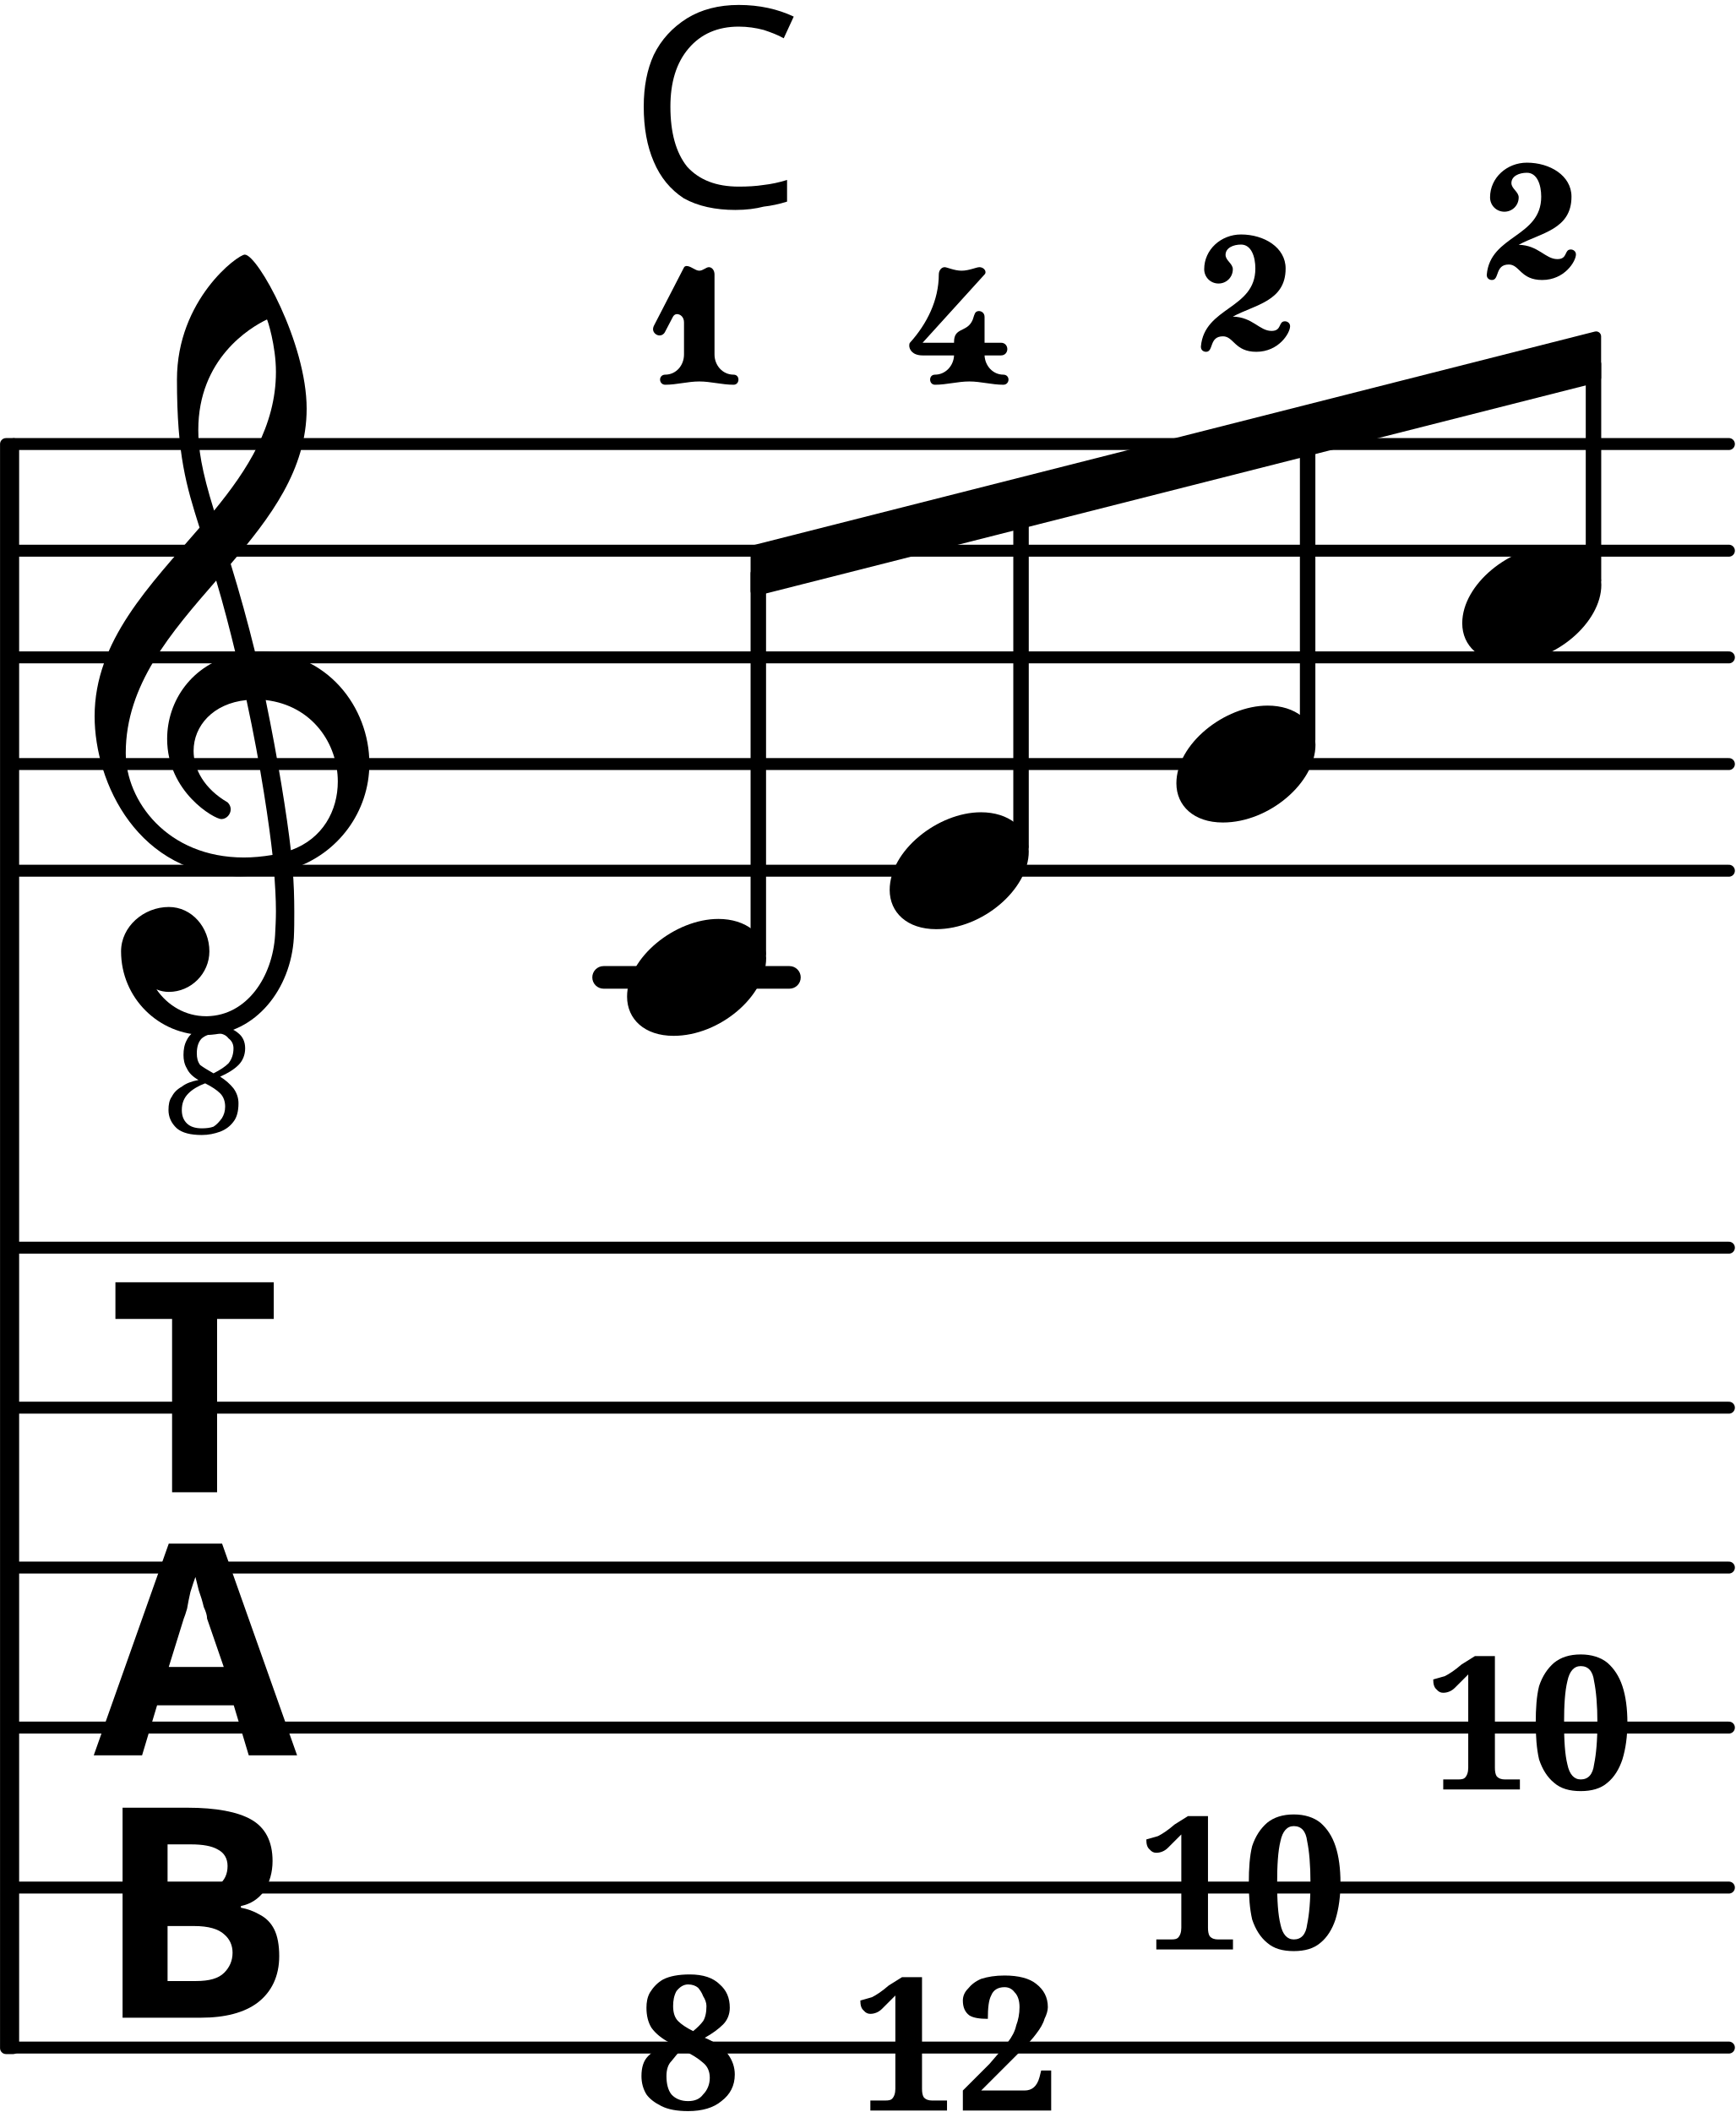
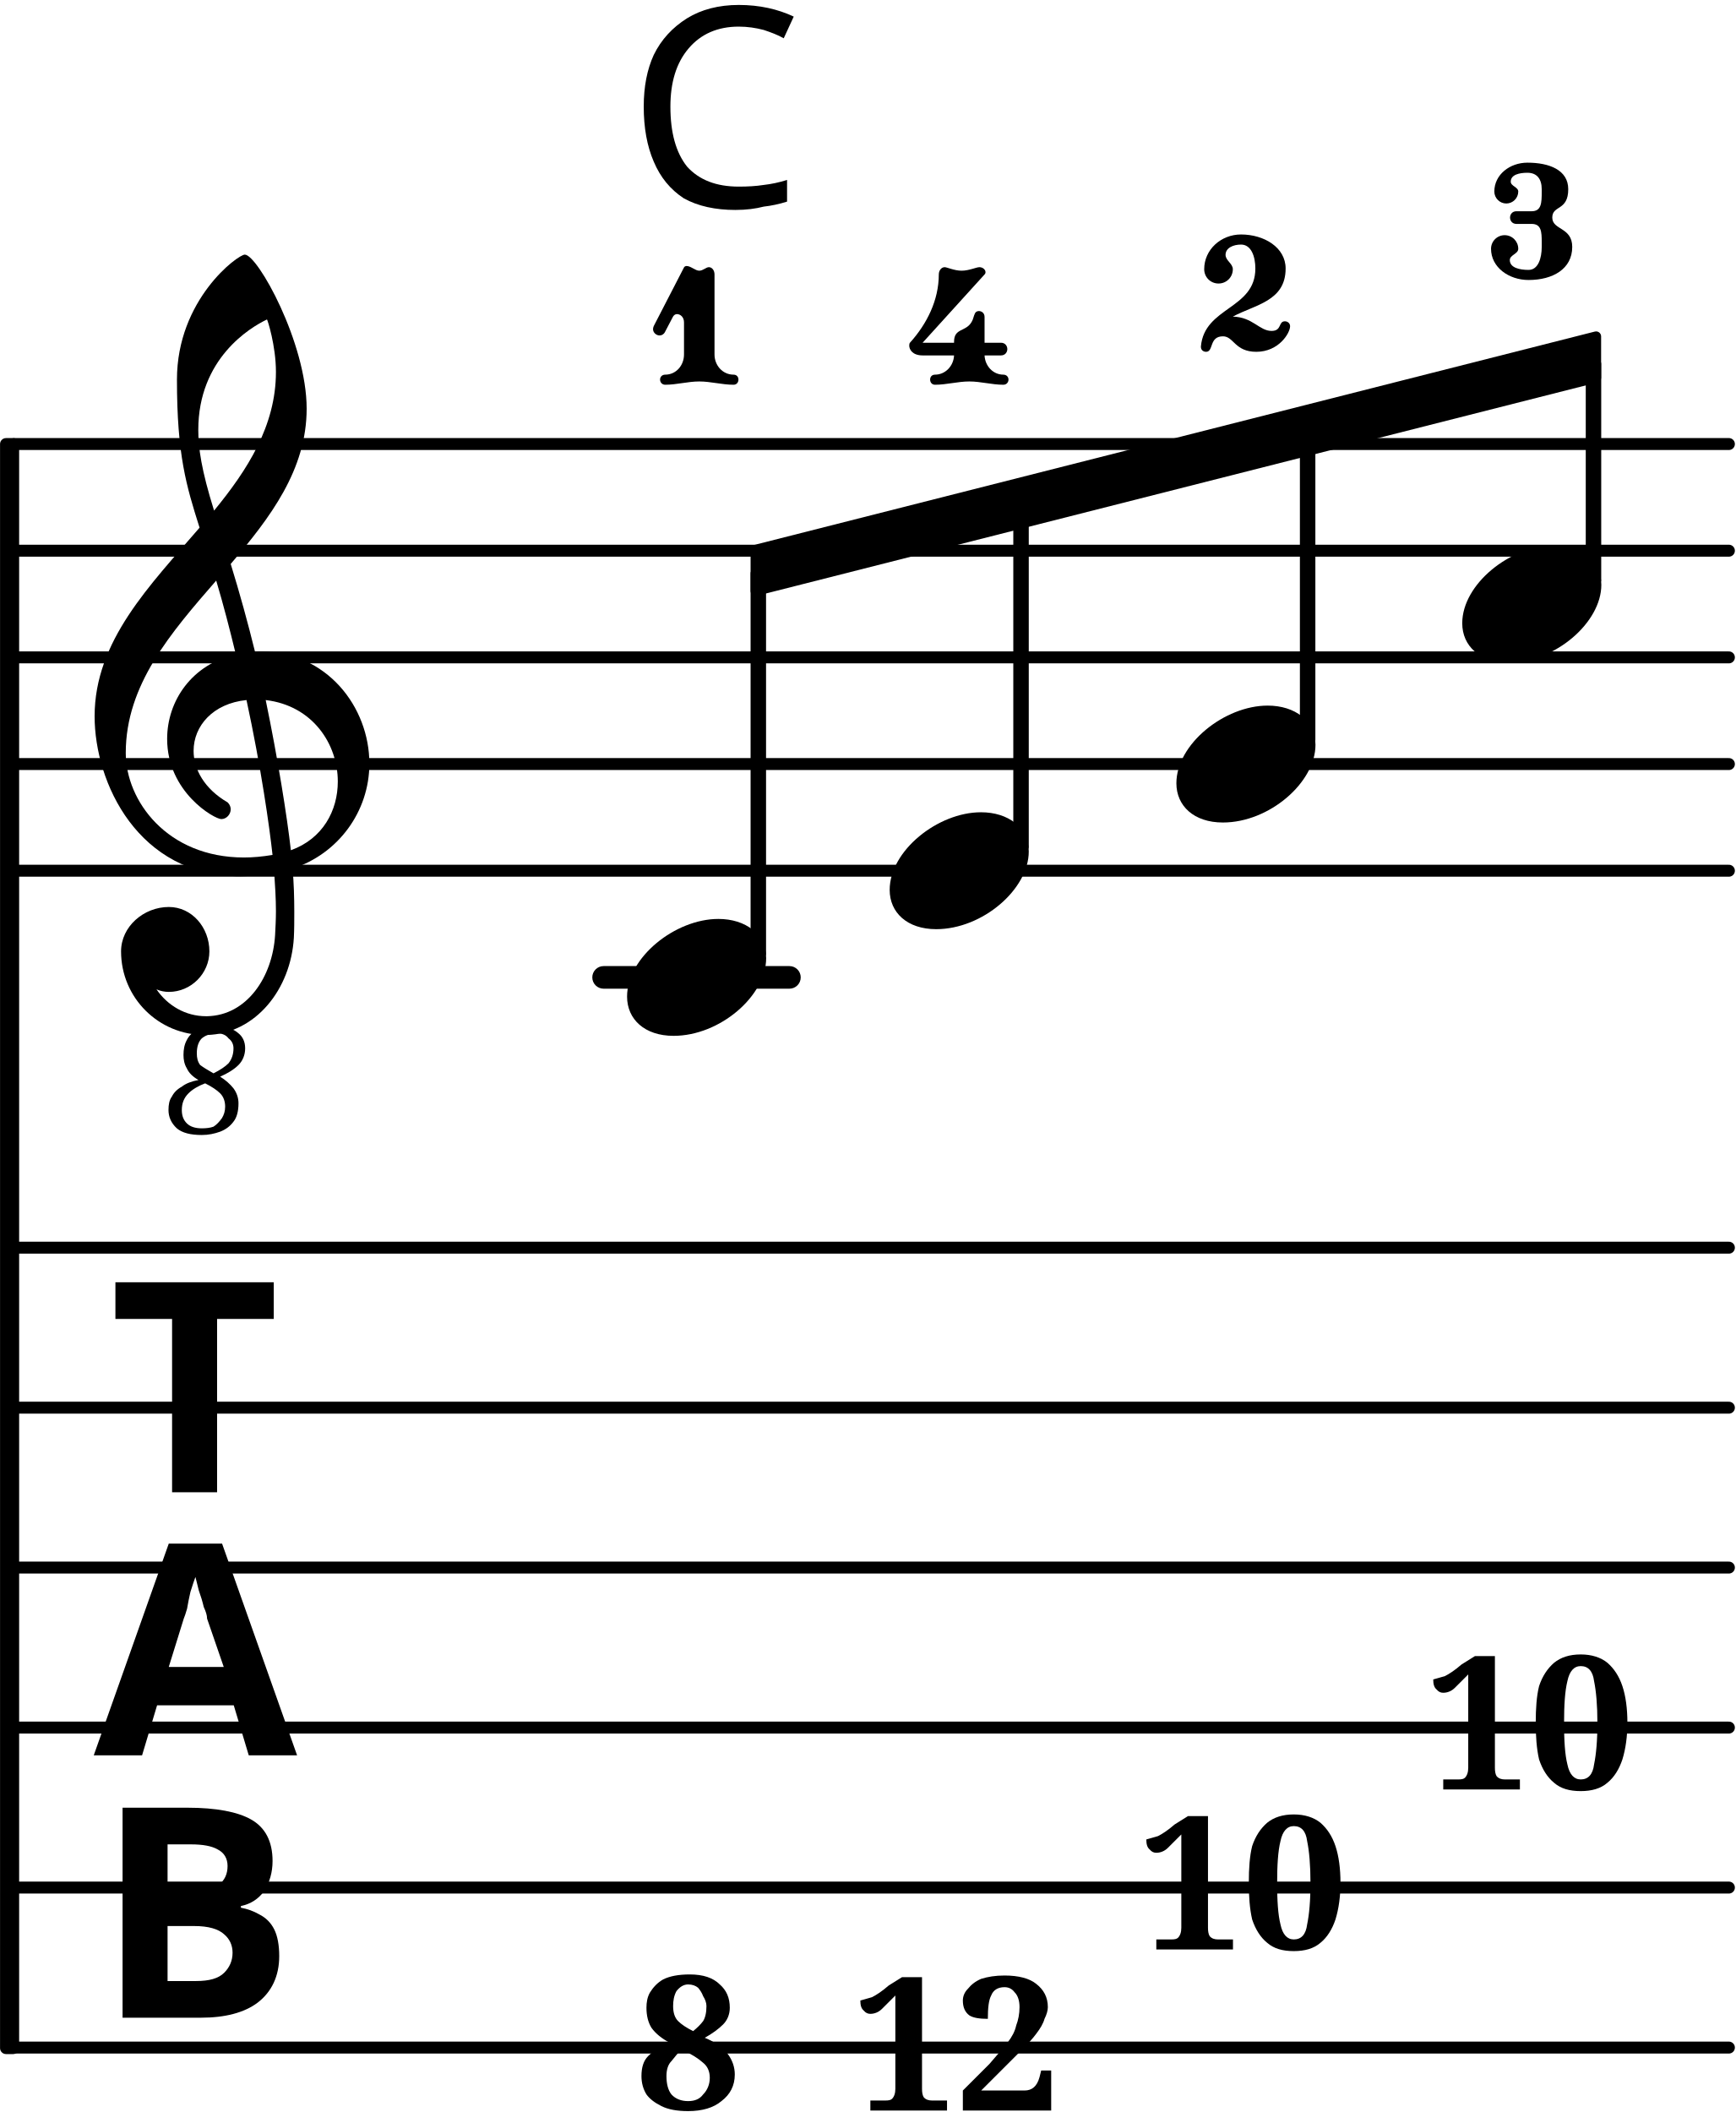
<svg xmlns="http://www.w3.org/2000/svg" preserveAspectRatio="xMidYMid meet" viewBox="-0.079 -4.226 16.27 19.8">
  <g transform="translate(0, 4.937)">
    <rect x="5.474" y="-0.106" width="1.954" height="0.212" ry="0.106" fill="currentColor" />
  </g>
  <g transform="translate(0, 3.937)">
    <line stroke-linejoin="round" stroke-linecap="round" stroke-width="0.112" stroke="currentColor" x1="0.056" y1="0" x2="16.13" y2="0" />
  </g>
  <g transform="translate(0, 2.937)">
    <line stroke-linejoin="round" stroke-linecap="round" stroke-width="0.112" stroke="currentColor" x1="0.056" y1="0" x2="16.13" y2="0" />
  </g>
  <g transform="translate(0, 1.937)">
    <line stroke-linejoin="round" stroke-linecap="round" stroke-width="0.112" stroke="currentColor" x1="0.056" y1="0" x2="16.13" y2="0" />
  </g>
  <g transform="translate(0, 0.9368)">
    <line stroke-linejoin="round" stroke-linecap="round" stroke-width="0.112" stroke="currentColor" x1="0.056" y1="0" x2="16.13" y2="0" />
  </g>
  <g transform="translate(0, -0.0632)">
    <line stroke-linejoin="round" stroke-linecap="round" stroke-width="0.112" stroke="currentColor" x1="0.056" y1="0" x2="16.13" y2="0" />
  </g>
  <g transform="translate(0, 14.97)">
    <line stroke-linejoin="round" stroke-linecap="round" stroke-width="0.112" stroke="currentColor" x1="0.056" y1="0" x2="16.13" y2="0" />
  </g>
  <g transform="translate(0, 13.47)">
    <line stroke-linejoin="round" stroke-linecap="round" stroke-width="0.112" stroke="currentColor" x1="0.056" y1="0" x2="16.13" y2="0" />
  </g>
  <g transform="translate(0, 11.97)">
    <line stroke-linejoin="round" stroke-linecap="round" stroke-width="0.112" stroke="currentColor" x1="0.056" y1="0" x2="16.13" y2="0" />
  </g>
  <g transform="translate(0, 10.47)">
    <line stroke-linejoin="round" stroke-linecap="round" stroke-width="0.112" stroke="currentColor" x1="0.056" y1="0" x2="16.13" y2="0" />
  </g>
  <g transform="translate(0, 8.971)">
    <line stroke-linejoin="round" stroke-linecap="round" stroke-width="0.112" stroke="currentColor" x1="0.056" y1="0" x2="16.13" y2="0" />
  </g>
  <g transform="translate(0, 7.471)">
    <line stroke-linejoin="round" stroke-linecap="round" stroke-width="0.112" stroke="currentColor" x1="0.056" y1="0" x2="16.13" y2="0" />
  </g>
  <g transform="translate(6.958, 1.121)">
    <polygon stroke-linejoin="round" stroke-linecap="round" stroke-width="0.094" fill="currentColor" stroke="currentColor" points="7.927 -2.193 7.927 -1.807 0.047 0.193 0.047 -0.193" />
  </g>
  <g transform="translate(5.8, -2.289)">
    <text font-family="sans" font-size="2.616" text-anchor="start" fill="currentColor">
      <tspan>C</tspan>
    </text>
  </g>
  <g transform="translate(5.8, 4.937)">
    <path transform="scale(0.004, -0.004)" d="M0 -45c0 92 113 182 214 182c64 0 112 -36 112 -92c0 -88 -108 -182 -217 -182c-68 0 -109 39 -109 92z" fill="currentColor" />
  </g>
  <g transform="translate(6.05, -0.619)">
    <path transform="scale(0.0022, -0.0022)" d="M194 486c16 0 29 15 41 15c13 0 24 -13 24 -31v-341c0 -47 35 -86 81 -86c14 0 21 -10 21 -21s-7 -22 -21 -22c-49 0 -97 14 -146 14s-96 -14 -145 -14c-14 0 -22 11 -22 22s8 21 22 21c46 0 80 39 80 86v137c0 23 -16 35 -30 35c-7 0 -13 -4 -17 -11l-34 -65 c-5 -10 -14 -15 -23 -15c-14 0 -28 12 -28 27c0 4 1 8 3 13l129 250c2 4 7 6 11 6c18 0 37 -20 54 -20z" fill="currentColor" />
  </g>
  <g transform="translate(0.8, 2.937)">
    <path transform="scale(0.004, -0.004)" d="M265 -635h-5c-108 0 -196 87 -196 196c0 58 53 104 112 104c54 0 95 -48 95 -104c0 -52 -43 -95 -95 -95c-10 0 -20 2 -29 6c26 -38 68 -63 116 -63h3zM403 150c28 -135 50 -272 59 -352c75 27 110 93 110 161c0 88 -59 178 -169 191zM75 26c0 -112 97 -245 277 -245 c21 0 43 2 67 6c-7 65 -27 206 -61 363c-79 -8 -124 -61 -124 -119c0 -43 25 -89 80 -121c5 -5 7 -11 7 -16c0 -12 -10 -23 -22 -23c-16 0 -127 63 -127 188c0 89 58 175 161 198c-14 58 -29 116 -46 173c-106 -122 -212 -244 -212 -404zM354 1194c30 0 145 -207 145 -361 c0 -143 -85 -255 -178 -364c21 -68 40 -137 57 -206c4 0 8 1 12 1c156 0 256 -130 256 -263c0 -113 -74 -212 -180 -246c3 -34 4 -68 4 -102c0 -20 0 -40 -1 -60c-7 -120 -89 -225 -204 -228l1 44c93 2 153 92 159 190c1 19 2 37 2 56c0 30 -2 60 -4 90 c-28 -5 -54 -8 -79 -8c-240 0 -342 219 -342 375c0 177 130 307 246 442c-31 98 -53 170 -53 347c0 188 143 293 159 293zM427 919c0 62 -20 123 -21 123c-40 -19 -161 -92 -161 -259c0 -42 7 -93 37 -189c78 95 145 199 145 325z" fill="currentColor" />
  </g>
  <g transform="translate(1.485, 6.399)">
    <text font-family="serif" font-style="italic" font-size="1.386" text-anchor="start" fill="currentColor">
      <tspan>8</tspan>
    </text>
  </g>
  <g transform="translate(5.888, 15.55)">
    <text font-family="serif" font-weight="bold" font-size="1.746" text-anchor="start" fill="currentColor">
      <tspan>8</tspan>
    </text>
  </g>
  <g transform="translate(0.9406, 9.764)">
    <text font-family="sans" font-weight="bold" font-size="2.772" text-anchor="start" fill="currentColor">
      <tspan>T</tspan>
    </text>
  </g>
  <g transform="translate(0.8, 12.23)">
    <text font-family="sans" font-weight="bold" font-size="2.772" text-anchor="start" fill="currentColor">
      <tspan>A</tspan>
    </text>
  </g>
  <g transform="translate(0.8201, 14.69)">
    <text font-family="sans" font-weight="bold" font-size="2.772" text-anchor="start" fill="currentColor">
      <tspan>B</tspan>
    </text>
  </g>
  <g transform="translate(7.03, 1.937)">
    <rect x="-0.072" y="-0.834" width="0.145" height="3.655" ry="0.047" fill="currentColor" />
  </g>
  <g transform="translate(8.262, 3.937)">
    <path transform="scale(0.004, -0.004)" d="M0 -45c0 92 113 182 214 182c64 0 112 -36 112 -92c0 -88 -108 -182 -217 -182c-68 0 -109 39 -109 92z" fill="currentColor" />
  </g>
  <g transform="translate(8.452, -0.619)">
    <path transform="scale(0.0022, -0.0022)" d="M148 501c10 0 41 -15 72 -15c32 0 63 15 76 15c15 0 26 -11 26 -21c0 -4 -1 -7 -4 -10l-264 -291h134v4c0 60 50 41 75 85c7 11 8 24 14 36c3 7 10 10 17 10c11 0 24 -8 24 -25v-110h70c18 0 27 -14 27 -27s-9 -27 -27 -27h-70c2 -45 36 -82 80 -82c14 0 22 -10 22 -21 s-8 -22 -22 -22c-49 0 -96 14 -145 14s-97 -14 -146 -14c-14 0 -21 11 -21 22s7 21 21 21c44 0 79 37 81 82h-134c-43 0 -57 25 -57 42c0 5 1 10 3 12c73 81 123 182 123 291c0 17 11 31 25 31z" fill="currentColor" />
  </g>
  <g transform="translate(7.909, 15.56)">
    <text font-family="serif" font-weight="bold" font-size="1.746" text-anchor="start" fill="currentColor">
      <tspan>12</tspan>
    </text>
  </g>
  <g transform="translate(9.493, 1.937)">
    <rect x="-0.072" y="-1.452" width="0.145" height="3.272" ry="0.047" fill="currentColor" />
  </g>
  <g transform="translate(10.95, 2.937)">
    <path transform="scale(0.004, -0.004)" d="M0 -45c0 92 113 182 214 182c64 0 112 -36 112 -92c0 -88 -108 -182 -217 -182c-68 0 -109 39 -109 92z" fill="currentColor" />
  </g>
  <g transform="translate(11.18, -0.9278)">
    <path transform="scale(0.0022, -0.0022)" d="M94 66c-60 0 -39 -66 -72 -66c-11 0 -22 7 -22 21v2c15 169 232 158 232 332c0 50 -17 102 -61 102c-33 0 -66 -14 -66 -44c0 -24 31 -37 31 -61c0 -34 -27 -61 -61 -61s-61 27 -61 61c0 84 72 148 157 148c98 0 190 -55 190 -145c0 -140 -131 -154 -225 -205 c85 -2 113 -61 165 -61c45 0 28 41 57 41c11 0 22 -8 22 -21c0 -29 -48 -109 -144 -109c-92 0 -96 66 -142 66z" fill="currentColor" />
  </g>
  <g transform="translate(10.59, 14.05)">
    <text font-family="serif" font-weight="bold" font-size="1.746" text-anchor="start" fill="currentColor">
      <tspan>10</tspan>
    </text>
  </g>
  <g transform="translate(12.18, 1.937)">
    <rect x="-0.072" y="-2.125" width="0.145" height="2.945" ry="0.047" fill="currentColor" />
  </g>
  <g transform="translate(13.63, 1.437)">
    <path transform="scale(0.004, -0.004)" d="M0 -45c0 92 113 182 214 182c64 0 112 -36 112 -92c0 -88 -108 -182 -217 -182c-68 0 -109 39 -109 92z" fill="currentColor" />
  </g>
-   <g transform="translate(13.86, -1.601)">
-     <path transform="scale(0.0022, -0.0022)" d="M94 66c-60 0 -39 -66 -72 -66c-11 0 -22 7 -22 21v2c15 169 232 158 232 332c0 50 -17 102 -61 102c-33 0 -66 -14 -66 -44c0 -24 31 -37 31 -61c0 -34 -27 -61 -61 -61s-61 27 -61 61c0 84 72 148 157 148c98 0 190 -55 190 -145c0 -140 -131 -154 -225 -205 c85 -2 113 -61 165 -61c45 0 28 41 57 41c11 0 22 -8 22 -21c0 -29 -48 -109 -144 -109c-92 0 -96 66 -142 66z" fill="currentColor" />
+   <g transform="translate(13.9, -1.601)">
+     <path transform="scale(0.0022, -0.0022)" d="M261 266c0 -54 85 -40 85 -125c0 -94 -83 -141 -186 -141c-84 0 -160 54 -160 133c0 32 26 58 58 58s58 -26 58 -58c0 -22 -36 -26 -36 -48c0 -33 42 -42 80 -42c41 0 56 50 56 98v21c0 44 -2 77 -43 77h-65c-18 0 -27 14 -27 27s9 27 27 27h65c42 0 43 36 43 83v11 c0 43 -20 70 -61 70c-34 0 -71 -8 -71 -38c0 -19 32 -23 32 -42c0 -28 -23 -51 -51 -51s-51 23 -51 51c0 72 66 123 141 123c93 0 174 -31 174 -113c0 -94 -68 -67 -68 -121z" fill="currentColor" />
  </g>
  <g transform="translate(13.28, 12.55)">
    <text font-family="serif" font-weight="bold" font-size="1.746" text-anchor="start" fill="currentColor">
      <tspan>10</tspan>
    </text>
  </g>
  <g transform="translate(14.86, 1.937)">
    <rect x="-0.072" y="-2.798" width="0.145" height="2.118" ry="0.047" fill="currentColor" />
  </g>
  <g transform="translate(-0.0786, 7.454)">
    <rect x="0" y="-7.573" width="0.179" height="15.15" ry="0.056" fill="currentColor" />
  </g>
</svg>
